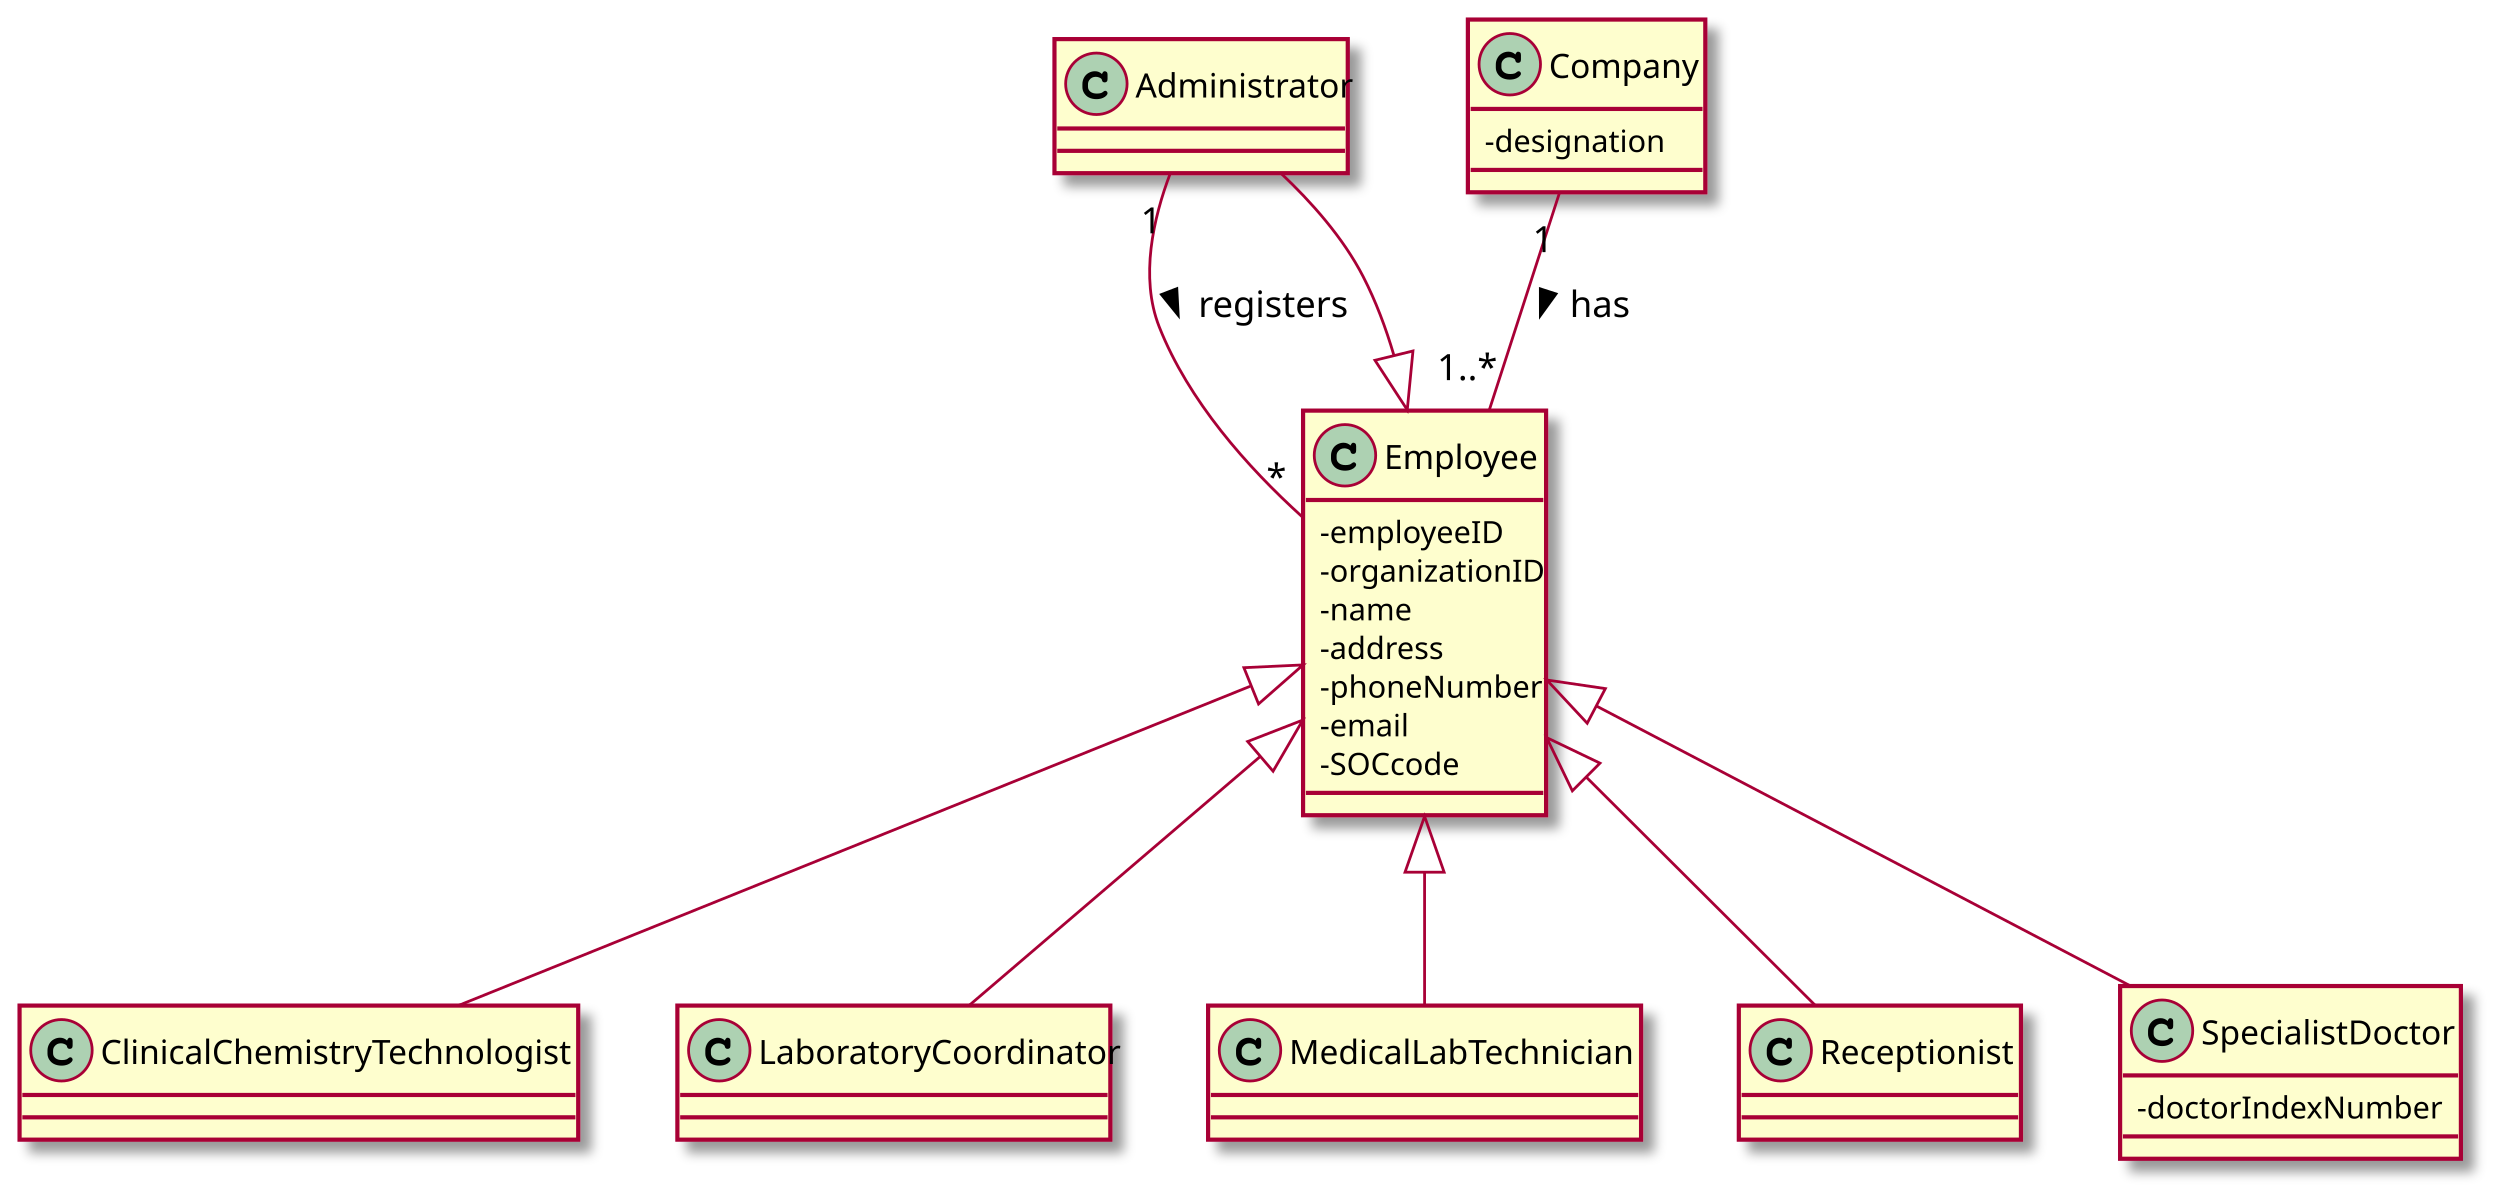
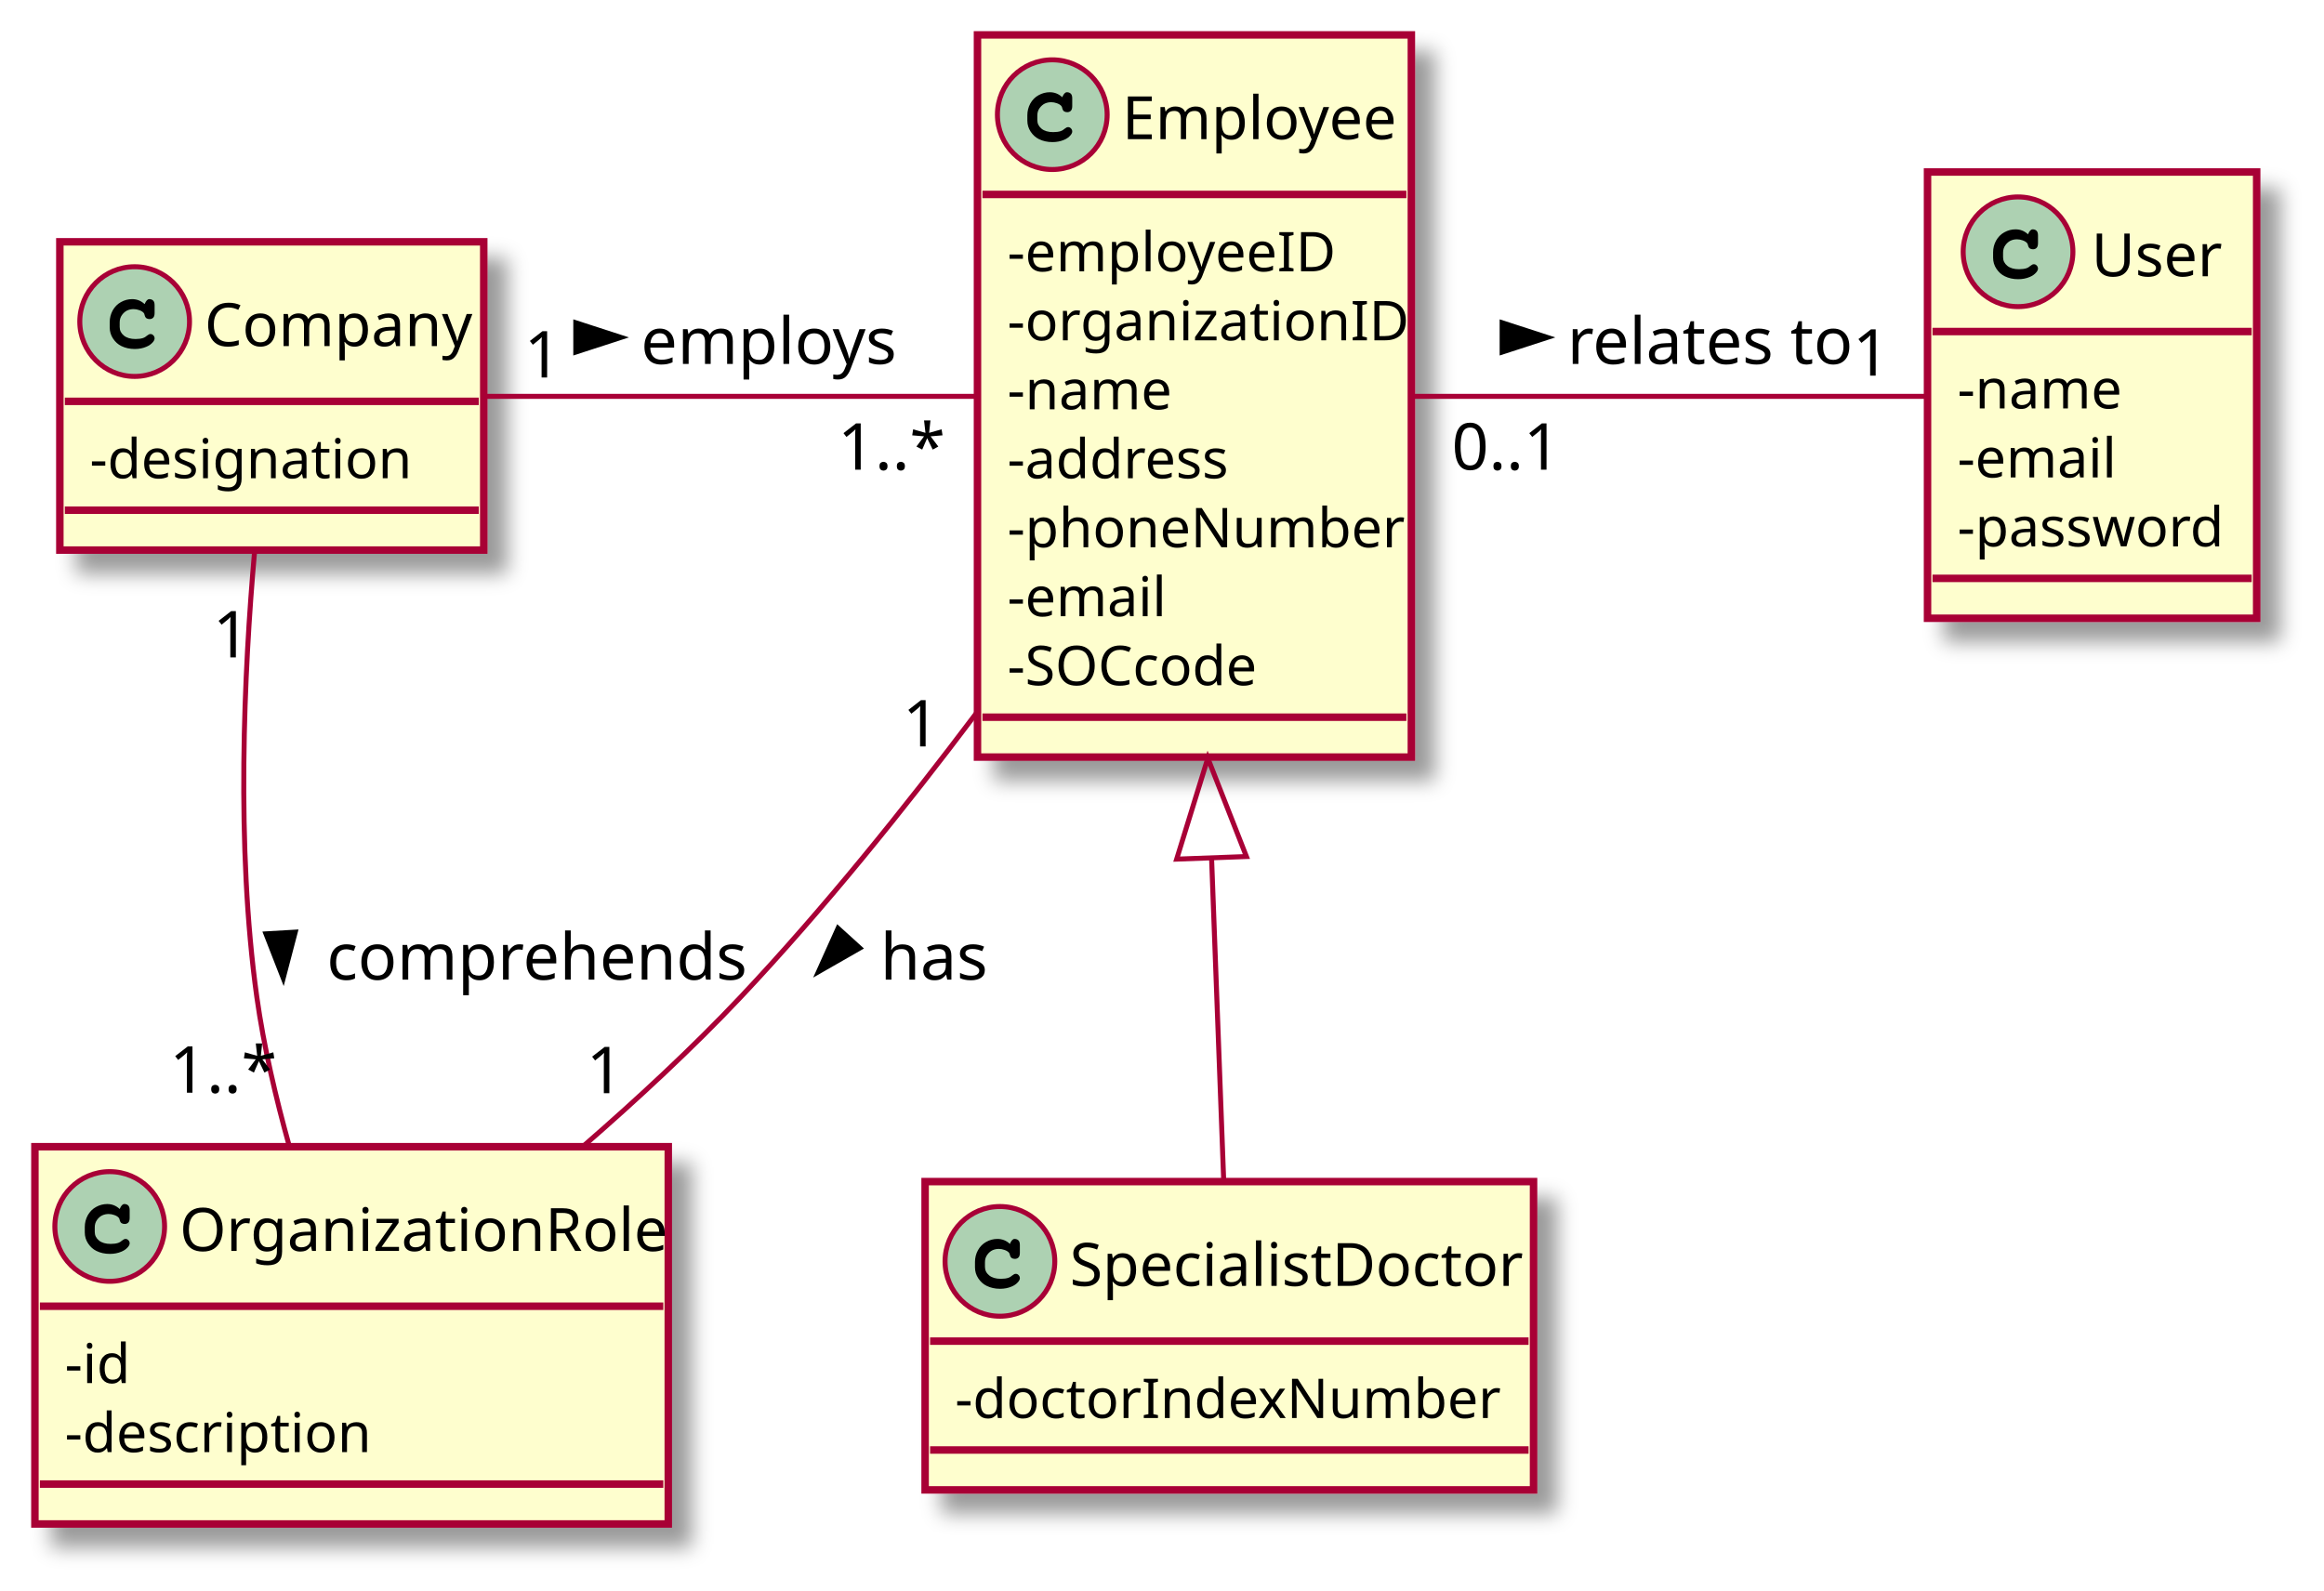
- <svg xmlns="http://www.w3.org/2000/svg" contentScriptType="application/ecmascript" contentStyleType="text/css" height="256.8px" preserveAspectRatio="none" style="width:537px;height:256px;" version="1.1" viewBox="0 0 537 256" width="537px" zoomAndPan="magnify">
+ <svg xmlns="http://www.w3.org/2000/svg" contentScriptType="application/ecmascript" contentStyleType="text/css" height="319px" preserveAspectRatio="none" style="width:466px;height:319px;" version="1.1" viewBox="0 0 466 319" width="466px" zoomAndPan="magnify">
  <defs>
-     <filter height="300%" id="fhc4gvuulpssy" width="300%" x="-1" y="-1">
-       <feGaussianBlur result="blurOut" stdDeviation="1.2" />
+     <filter height="300%" id="f1hxbwl6mlvkup" width="300%" x="-1" y="-1">
+       <feGaussianBlur result="blurOut" stdDeviation="2.0" />
      <feColorMatrix in="blurOut" result="blurOut2" type="matrix" values="0 0 0 0 0 0 0 0 0 0 0 0 0 0 0 0 0 0 .4 0" />
-       <feOffset dx="2.4" dy="2.4" in="blurOut2" result="blurOut3" />
+       <feOffset dx="4.0" dy="4.0" in="blurOut2" result="blurOut3" />
      <feBlend in="SourceGraphic" in2="blurOut3" mode="normal" />
    </filter>
  </defs>
  <g>
-     <rect codeLine="3" fill="#FEFECE" filter="url(#fhc4gvuulpssy)" height="28.8" id="Administrator" style="stroke:#A80036;stroke-width:0.9;" width="63" x="226.5" y="8.4" />
-     <ellipse cx="235.5" cy="18" fill="#ADD1B2" rx="6.6" ry="6.6" style="stroke:#A80036;stroke-width:0.6;" />
-     <path d="M236.7,15.9 Q236.822,15.6 236.963,15.45 Q237.103,15.3 237.262,15.3 Q237.544,15.3 237.722,15.469 Q237.9,15.637 237.9,16.031 L237.9,16.969 Q237.9,17.363 237.731,17.531 Q237.562,17.7 237.3,17.7 Q237.066,17.7 236.916,17.597 Q236.766,17.494 236.7,17.222 Q236.672,17.034 236.569,16.931 Q236.381,16.734 236.044,16.622 Q235.706,16.5 235.369,16.5 Q234.947,16.5 234.591,16.669 Q234.244,16.837 233.972,17.212 Q233.7,17.587 233.7,18.103 L233.7,18.656 Q233.7,19.275 234.206,19.688 Q234.713,20.1 235.613,20.1 Q236.147,20.1 236.522,19.978 Q236.738,19.913 236.981,19.697 Q237.141,19.575 237.225,19.538 Q237.309,19.5 237.412,19.5 Q237.609,19.5 237.75,19.659 Q237.9,19.809 237.9,20.025 Q237.9,20.231 237.694,20.475 Q237.394,20.831 236.916,21.028 Q236.287,21.3 235.519,21.3 Q234.619,21.3 233.897,20.944 Q233.316,20.663 232.903,20.053 Q232.5,19.444 232.5,18.722 L232.5,18.066 Q232.5,17.316 232.856,16.659 Q233.222,16.003 233.85,15.656 Q234.488,15.3 235.2,15.3 Q235.631,15.3 236.006,15.45 Q236.381,15.6 236.7,15.9 Z " fill="#000000" />
-     <text fill="#000000" font-family="sans-serif" font-size="7.2" lengthAdjust="spacing" textLength="43.8" x="243.9" y="20.946">Administrator</text>
-     <line style="stroke:#A80036;stroke-width:0.9;" x1="227.1" x2="288.9" y1="27.6" y2="27.6" />
-     <line style="stroke:#A80036;stroke-width:0.9;" x1="227.1" x2="288.9" y1="32.4" y2="32.4" />
-     <rect codeLine="4" fill="#FEFECE" filter="url(#fhc4gvuulpssy)" height="28.8" id="ClinicalChemistryTechnologist" style="stroke:#A80036;stroke-width:0.9;" width="120" x="4.2" y="216" />
-     <ellipse cx="13.2" cy="225.6" fill="#ADD1B2" rx="6.6" ry="6.6" style="stroke:#A80036;stroke-width:0.6;" />
-     <path d="M14.4,223.5 Q14.522,223.2 14.662,223.05 Q14.803,222.9 14.963,222.9 Q15.244,222.9 15.422,223.069 Q15.6,223.238 15.6,223.631 L15.6,224.569 Q15.6,224.963 15.431,225.131 Q15.262,225.3 15,225.3 Q14.766,225.3 14.616,225.197 Q14.466,225.094 14.4,224.822 Q14.372,224.634 14.269,224.531 Q14.081,224.334 13.744,224.222 Q13.406,224.1 13.069,224.1 Q12.647,224.1 12.291,224.269 Q11.944,224.438 11.672,224.812 Q11.4,225.188 11.4,225.703 L11.4,226.256 Q11.4,226.875 11.906,227.287 Q12.412,227.7 13.312,227.7 Q13.847,227.7 14.222,227.578 Q14.438,227.512 14.681,227.297 Q14.841,227.175 14.925,227.137 Q15.009,227.1 15.113,227.1 Q15.309,227.1 15.45,227.259 Q15.6,227.409 15.6,227.625 Q15.6,227.831 15.394,228.075 Q15.094,228.431 14.616,228.628 Q13.988,228.9 13.219,228.9 Q12.319,228.9 11.597,228.544 Q11.016,228.262 10.603,227.653 Q10.2,227.044 10.2,226.322 L10.2,225.666 Q10.2,224.916 10.556,224.259 Q10.922,223.603 11.55,223.256 Q12.188,222.9 12.9,222.9 Q13.331,222.9 13.706,223.05 Q14.081,223.2 14.4,223.5 Z " fill="#000000" />
-     <text fill="#000000" font-family="sans-serif" font-size="7.2" lengthAdjust="spacing" textLength="100.8" x="21.6" y="228.546">ClinicalChemistryTechnologist</text>
-     <line style="stroke:#A80036;stroke-width:0.9;" x1="4.8" x2="123.6" y1="235.2" y2="235.2" />
-     <line style="stroke:#A80036;stroke-width:0.9;" x1="4.8" x2="123.6" y1="240" y2="240" />
-     <rect codeLine="5" fill="#FEFECE" filter="url(#fhc4gvuulpssy)" height="37.102" id="Company" style="stroke:#A80036;stroke-width:0.9;" width="51" x="315.3" y="4.2" />
-     <ellipse cx="324.3" cy="13.8" fill="#ADD1B2" rx="6.6" ry="6.6" style="stroke:#A80036;stroke-width:0.6;" />
-     <path d="M325.5,11.7 Q325.622,11.4 325.762,11.25 Q325.903,11.1 326.062,11.1 Q326.344,11.1 326.522,11.269 Q326.7,11.438 326.7,11.831 L326.7,12.769 Q326.7,13.162 326.531,13.331 Q326.363,13.5 326.1,13.5 Q325.866,13.5 325.716,13.397 Q325.566,13.294 325.5,13.022 Q325.472,12.834 325.369,12.731 Q325.181,12.534 324.844,12.422 Q324.506,12.3 324.169,12.3 Q323.747,12.3 323.391,12.469 Q323.044,12.637 322.772,13.012 Q322.5,13.387 322.5,13.903 L322.5,14.456 Q322.5,15.075 323.006,15.488 Q323.512,15.9 324.413,15.9 Q324.947,15.9 325.322,15.778 Q325.538,15.713 325.781,15.497 Q325.941,15.375 326.025,15.338 Q326.109,15.3 326.212,15.3 Q326.409,15.3 326.55,15.459 Q326.7,15.609 326.7,15.825 Q326.7,16.031 326.494,16.275 Q326.194,16.631 325.716,16.828 Q325.087,17.1 324.319,17.1 Q323.419,17.1 322.697,16.744 Q322.116,16.462 321.703,15.853 Q321.3,15.244 321.3,14.522 L321.3,13.866 Q321.3,13.116 321.656,12.459 Q322.022,11.803 322.65,11.456 Q323.288,11.1 324,11.1 Q324.431,11.1 324.806,11.25 Q325.181,11.4 325.5,11.7 Z " fill="#000000" />
-     <text fill="#000000" font-family="sans-serif" font-size="7.2" lengthAdjust="spacing" textLength="31.8" x="332.7" y="16.746">Company</text>
-     <line style="stroke:#A80036;stroke-width:0.9;" x1="315.9" x2="365.7" y1="23.4" y2="23.4" />
-     <text fill="#000000" font-family="sans-serif" font-size="6.6" lengthAdjust="spacing" textLength="35.4" x="318.9" y="32.651">-designation</text>
-     <line style="stroke:#A80036;stroke-width:0.9;" x1="315.9" x2="365.7" y1="36.502" y2="36.502" />
-     <rect codeLine="8" fill="#FEFECE" filter="url(#fhc4gvuulpssy)" height="86.911" id="Employee" style="stroke:#A80036;stroke-width:0.9;" width="52.2" x="279.9" y="88.2" />
-     <ellipse cx="288.9" cy="97.8" fill="#ADD1B2" rx="6.6" ry="6.6" style="stroke:#A80036;stroke-width:0.6;" />
-     <path d="M290.1,95.7 Q290.222,95.4 290.363,95.25 Q290.503,95.1 290.663,95.1 Q290.944,95.1 291.122,95.269 Q291.3,95.438 291.3,95.831 L291.3,96.769 Q291.3,97.162 291.131,97.331 Q290.962,97.5 290.7,97.5 Q290.466,97.5 290.316,97.397 Q290.166,97.294 290.1,97.022 Q290.072,96.834 289.969,96.731 Q289.781,96.534 289.444,96.422 Q289.106,96.3 288.769,96.3 Q288.347,96.3 287.991,96.469 Q287.644,96.638 287.372,97.013 Q287.1,97.388 287.1,97.903 L287.1,98.456 Q287.1,99.075 287.606,99.487 Q288.113,99.9 289.012,99.9 Q289.547,99.9 289.922,99.778 Q290.137,99.713 290.381,99.497 Q290.541,99.375 290.625,99.338 Q290.709,99.3 290.812,99.3 Q291.009,99.3 291.15,99.459 Q291.3,99.609 291.3,99.825 Q291.3,100.031 291.094,100.275 Q290.794,100.631 290.316,100.828 Q289.688,101.1 288.919,101.1 Q288.019,101.1 287.297,100.744 Q286.716,100.463 286.303,99.853 Q285.9,99.244 285.9,98.522 L285.9,97.866 Q285.9,97.116 286.256,96.459 Q286.622,95.803 287.25,95.456 Q287.887,95.1 288.6,95.1 Q289.031,95.1 289.406,95.25 Q289.781,95.4 290.1,95.7 Z " fill="#000000" />
-     <text fill="#000000" font-family="sans-serif" font-size="7.2" lengthAdjust="spacing" textLength="33" x="297.3" y="100.746">Employee</text>
-     <line style="stroke:#A80036;stroke-width:0.9;" x1="280.5" x2="331.5" y1="107.4" y2="107.4" />
-     <text fill="#000000" font-family="sans-serif" font-size="6.6" lengthAdjust="spacing" textLength="35.4" x="283.5" y="116.651">-employeeID</text>
-     <text fill="#000000" font-family="sans-serif" font-size="6.6" lengthAdjust="spacing" textLength="43.2" x="283.5" y="124.953">-organizationID</text>
-     <text fill="#000000" font-family="sans-serif" font-size="6.6" lengthAdjust="spacing" textLength="18" x="283.5" y="133.255">-name</text>
-     <text fill="#000000" font-family="sans-serif" font-size="6.6" lengthAdjust="spacing" textLength="26.4" x="283.5" y="141.556">-address</text>
-     <text fill="#000000" font-family="sans-serif" font-size="6.6" lengthAdjust="spacing" textLength="42.6" x="283.5" y="149.858">-phoneNumber</text>
-     <text fill="#000000" font-family="sans-serif" font-size="6.6" lengthAdjust="spacing" textLength="16.8" x="283.5" y="158.159">-email</text>
-     <text fill="#000000" font-family="sans-serif" font-size="6.6" lengthAdjust="spacing" textLength="30" x="283.5" y="166.461">-SOCcode</text>
-     <line style="stroke:#A80036;stroke-width:0.9;" x1="280.5" x2="331.5" y1="170.311" y2="170.311" />
-     <rect codeLine="17" fill="#FEFECE" filter="url(#fhc4gvuulpssy)" height="28.8" id="LaboratoryCoordinator" style="stroke:#A80036;stroke-width:0.9;" width="93" x="145.5" y="216" />
-     <ellipse cx="154.5" cy="225.6" fill="#ADD1B2" rx="6.6" ry="6.6" style="stroke:#A80036;stroke-width:0.6;" />
-     <path d="M155.7,223.5 Q155.822,223.2 155.963,223.05 Q156.103,222.9 156.262,222.9 Q156.544,222.9 156.722,223.069 Q156.9,223.238 156.9,223.631 L156.9,224.569 Q156.9,224.963 156.731,225.131 Q156.562,225.3 156.3,225.3 Q156.066,225.3 155.916,225.197 Q155.766,225.094 155.7,224.822 Q155.672,224.634 155.569,224.531 Q155.381,224.334 155.044,224.222 Q154.706,224.1 154.369,224.1 Q153.947,224.1 153.591,224.269 Q153.244,224.438 152.972,224.812 Q152.7,225.188 152.7,225.703 L152.7,226.256 Q152.7,226.875 153.206,227.287 Q153.713,227.7 154.613,227.7 Q155.147,227.7 155.522,227.578 Q155.738,227.512 155.981,227.297 Q156.141,227.175 156.225,227.137 Q156.309,227.1 156.412,227.1 Q156.609,227.1 156.75,227.259 Q156.9,227.409 156.9,227.625 Q156.9,227.831 156.694,228.075 Q156.394,228.431 155.916,228.628 Q155.287,228.9 154.519,228.9 Q153.619,228.9 152.897,228.544 Q152.316,228.262 151.903,227.653 Q151.5,227.044 151.5,226.322 L151.5,225.666 Q151.5,224.916 151.856,224.259 Q152.222,223.603 152.85,223.256 Q153.488,222.9 154.2,222.9 Q154.631,222.9 155.006,223.05 Q155.381,223.2 155.7,223.5 Z " fill="#000000" />
-     <text fill="#000000" font-family="sans-serif" font-size="7.2" lengthAdjust="spacing" textLength="73.8" x="162.9" y="228.546">LaboratoryCoordinator</text>
-     <line style="stroke:#A80036;stroke-width:0.9;" x1="146.1" x2="237.9" y1="235.2" y2="235.2" />
-     <line style="stroke:#A80036;stroke-width:0.9;" x1="146.1" x2="237.9" y1="240" y2="240" />
-     <rect codeLine="18" fill="#FEFECE" filter="url(#fhc4gvuulpssy)" height="28.8" id="MedicalLabTechnician" style="stroke:#A80036;stroke-width:0.9;" width="93" x="259.5" y="216" />
-     <ellipse cx="268.5" cy="225.6" fill="#ADD1B2" rx="6.6" ry="6.6" style="stroke:#A80036;stroke-width:0.6;" />
-     <path d="M269.7,223.5 Q269.822,223.2 269.962,223.05 Q270.103,222.9 270.262,222.9 Q270.544,222.9 270.722,223.069 Q270.9,223.238 270.9,223.631 L270.9,224.569 Q270.9,224.963 270.731,225.131 Q270.562,225.3 270.3,225.3 Q270.066,225.3 269.916,225.197 Q269.766,225.094 269.7,224.822 Q269.672,224.634 269.569,224.531 Q269.381,224.334 269.044,224.222 Q268.706,224.1 268.369,224.1 Q267.947,224.1 267.591,224.269 Q267.244,224.438 266.972,224.812 Q266.7,225.188 266.7,225.703 L266.7,226.256 Q266.7,226.875 267.206,227.287 Q267.712,227.7 268.613,227.7 Q269.147,227.7 269.522,227.578 Q269.738,227.512 269.981,227.297 Q270.141,227.175 270.225,227.137 Q270.309,227.1 270.413,227.1 Q270.609,227.1 270.75,227.259 Q270.9,227.409 270.9,227.625 Q270.9,227.831 270.694,228.075 Q270.394,228.431 269.916,228.628 Q269.288,228.9 268.519,228.9 Q267.619,228.9 266.897,228.544 Q266.316,228.262 265.903,227.653 Q265.5,227.044 265.5,226.322 L265.5,225.666 Q265.5,224.916 265.856,224.259 Q266.222,223.603 266.85,223.256 Q267.488,222.9 268.2,222.9 Q268.631,222.9 269.006,223.05 Q269.381,223.2 269.7,223.5 Z " fill="#000000" />
-     <text fill="#000000" font-family="sans-serif" font-size="7.2" lengthAdjust="spacing" textLength="73.8" x="276.9" y="228.546">MedicalLabTechnician</text>
-     <line style="stroke:#A80036;stroke-width:0.9;" x1="260.1" x2="351.9" y1="235.2" y2="235.2" />
-     <line style="stroke:#A80036;stroke-width:0.9;" x1="260.1" x2="351.9" y1="240" y2="240" />
-     <rect codeLine="19" fill="#FEFECE" filter="url(#fhc4gvuulpssy)" height="28.8" id="Receptionist" style="stroke:#A80036;stroke-width:0.9;" width="60.6" x="373.5" y="216" />
-     <ellipse cx="382.5" cy="225.6" fill="#ADD1B2" rx="6.6" ry="6.6" style="stroke:#A80036;stroke-width:0.6;" />
-     <path d="M383.7,223.5 Q383.822,223.2 383.962,223.05 Q384.103,222.9 384.262,222.9 Q384.544,222.9 384.722,223.069 Q384.9,223.238 384.9,223.631 L384.9,224.569 Q384.9,224.963 384.731,225.131 Q384.562,225.3 384.3,225.3 Q384.066,225.3 383.916,225.197 Q383.766,225.094 383.7,224.822 Q383.672,224.634 383.569,224.531 Q383.381,224.334 383.044,224.222 Q382.706,224.1 382.369,224.1 Q381.947,224.1 381.591,224.269 Q381.244,224.438 380.972,224.812 Q380.7,225.188 380.7,225.703 L380.7,226.256 Q380.7,226.875 381.206,227.287 Q381.712,227.7 382.613,227.7 Q383.147,227.7 383.522,227.578 Q383.738,227.512 383.981,227.297 Q384.141,227.175 384.225,227.137 Q384.309,227.1 384.413,227.1 Q384.609,227.1 384.75,227.259 Q384.9,227.409 384.9,227.625 Q384.9,227.831 384.694,228.075 Q384.394,228.431 383.916,228.628 Q383.288,228.9 382.519,228.9 Q381.619,228.9 380.897,228.544 Q380.316,228.262 379.903,227.653 Q379.5,227.044 379.5,226.322 L379.5,225.666 Q379.5,224.916 379.856,224.259 Q380.222,223.603 380.85,223.256 Q381.488,222.9 382.2,222.9 Q382.631,222.9 383.006,223.05 Q383.381,223.2 383.7,223.5 Z " fill="#000000" />
-     <text fill="#000000" font-family="sans-serif" font-size="7.2" lengthAdjust="spacing" textLength="41.4" x="390.9" y="228.546">Receptionist</text>
-     <line style="stroke:#A80036;stroke-width:0.9;" x1="374.1" x2="433.5" y1="235.2" y2="235.2" />
-     <line style="stroke:#A80036;stroke-width:0.9;" x1="374.1" x2="433.5" y1="240" y2="240" />
-     <rect codeLine="20" fill="#FEFECE" filter="url(#fhc4gvuulpssy)" height="37.102" id="SpecialistDoctor" style="stroke:#A80036;stroke-width:0.9;" width="73.2" x="455.4" y="211.8" />
-     <ellipse cx="464.4" cy="221.4" fill="#ADD1B2" rx="6.6" ry="6.6" style="stroke:#A80036;stroke-width:0.6;" />
-     <path d="M465.6,219.3 Q465.722,219 465.863,218.85 Q466.003,218.7 466.163,218.7 Q466.444,218.7 466.622,218.869 Q466.8,219.037 466.8,219.431 L466.8,220.369 Q466.8,220.762 466.631,220.931 Q466.462,221.1 466.2,221.1 Q465.966,221.1 465.816,220.997 Q465.666,220.894 465.6,220.622 Q465.572,220.434 465.469,220.331 Q465.281,220.134 464.944,220.022 Q464.606,219.9 464.269,219.9 Q463.847,219.9 463.491,220.069 Q463.144,220.238 462.872,220.613 Q462.6,220.988 462.6,221.503 L462.6,222.056 Q462.6,222.675 463.106,223.088 Q463.613,223.5 464.512,223.5 Q465.047,223.5 465.422,223.378 Q465.637,223.312 465.881,223.097 Q466.041,222.975 466.125,222.938 Q466.209,222.9 466.312,222.9 Q466.509,222.9 466.65,223.059 Q466.8,223.209 466.8,223.425 Q466.8,223.631 466.594,223.875 Q466.294,224.231 465.816,224.428 Q465.188,224.7 464.419,224.7 Q463.519,224.7 462.797,224.344 Q462.216,224.062 461.803,223.453 Q461.4,222.844 461.4,222.122 L461.4,221.466 Q461.4,220.716 461.756,220.059 Q462.122,219.403 462.75,219.056 Q463.387,218.7 464.1,218.7 Q464.531,218.7 464.906,218.85 Q465.281,219 465.6,219.3 Z " fill="#000000" />
-     <text fill="#000000" font-family="sans-serif" font-size="7.2" lengthAdjust="spacing" textLength="54" x="472.8" y="224.346">SpecialistDoctor</text>
-     <line style="stroke:#A80036;stroke-width:0.9;" x1="456" x2="528" y1="231" y2="231" />
-     <text fill="#000000" font-family="sans-serif" font-size="6.6" lengthAdjust="spacing" textLength="58.8" x="459" y="240.251">-doctorIndexNumber</text>
-     <line style="stroke:#A80036;stroke-width:0.9;" x1="456" x2="528" y1="244.102" y2="244.102" />
-     <path codeLine="24" d="M334.974,41.424 C330.852,54.18 325.146,71.844 319.884,88.122 " fill="none" id="Company-Employee" style="stroke:#A80036;stroke-width:0.6;" />
-     <polygon fill="#000000" points="330.877,67.76,334.224,63.138,330.868,62.054,330.877,67.76" style="stroke:#000000;stroke-width:0.6;" />
-     <text fill="#000000" font-family="sans-serif" font-size="7.8" lengthAdjust="spacing" textLength="12.6" x="337.2" y="68.097">has</text>
-     <text fill="#000000" font-family="sans-serif" font-size="7.8" lengthAdjust="spacing" textLength="4.2" x="329.214" y="54.163">1</text>
-     <text fill="#000000" font-family="sans-serif" font-size="7.8" lengthAdjust="spacing" textLength="12" x="308.697" y="81.646">1..*</text>
-     <path codeLine="25" d="M299.406,76.308 C297.684,70.434 295.518,64.68 292.8,59.4 C288.504,51.054 281.64,43.338 275.136,37.212 " fill="none" id="Employee-backto-Administrator" style="stroke:#A80036;stroke-width:0.6;" />
-     <polygon fill="none" points="303.504,75.39,302.28,88.044,295.344,77.388,303.504,75.39" style="stroke:#A80036;stroke-width:0.6;" />
-     <path codeLine="31" d="M251.352,37.296 C247.746,46.812 244.806,59.58 249,70.2 C255.276,86.094 267.876,100.272 279.642,110.946 " fill="none" id="Administrator-Employee" style="stroke:#A80036;stroke-width:0.6;" />
-     <polygon fill="#000000" points="253.076,67.706,252.776,62.008,249.484,63.272,253.076,67.706" style="stroke:#000000;stroke-width:0.6;" />
-     <text fill="#000000" font-family="sans-serif" font-size="7.8" lengthAdjust="spacing" textLength="30" x="257.4" y="68.097">registers</text>
-     <text fill="#000000" font-family="sans-serif" font-size="7.8" lengthAdjust="spacing" textLength="4.2" x="245.02" y="50.122">1</text>
-     <text fill="#000000" font-family="sans-serif" font-size="7.8" lengthAdjust="spacing" textLength="3" x="272.028" y="105.236">*</text>
-     <path codeLine="26" d="M268.53,147.408 C222.06,166.146 143.49,197.832 98.52,215.958 " fill="none" id="Employee-backto-ClinicalChemistryTechnologist" style="stroke:#A80036;stroke-width:0.6;" />
-     <polygon fill="none" points="267.192,143.418,279.894,142.824,270.336,151.212,267.192,143.418" style="stroke:#A80036;stroke-width:0.6;" />
-     <path codeLine="27" d="M306,187.362 C306,197.946 306,208.128 306,215.868 " fill="none" id="Employee-backto-MedicalLabTechnician" style="stroke:#A80036;stroke-width:0.6;" />
-     <polygon fill="none" points="301.8,187.35,306,175.35,310.2,187.35,301.8,187.35" style="stroke:#A80036;stroke-width:0.6;" />
-     <path codeLine="28" d="M270.63,162.552 C249.762,180.402 224.352,202.128 208.176,215.964 " fill="none" id="Employee-backto-LaboratoryCoordinator" style="stroke:#A80036;stroke-width:0.6;" />
-     <polygon fill="none" points="267.996,159.276,279.846,154.668,273.456,165.66,267.996,159.276" style="stroke:#A80036;stroke-width:0.6;" />
-     <path codeLine="29" d="M340.794,166.986 C357.738,183.876 377.148,203.232 389.898,215.94 " fill="none" id="Employee-backto-Receptionist" style="stroke:#A80036;stroke-width:0.6;" />
-     <polygon fill="none" points="337.74,169.872,332.208,158.43,343.674,163.926,337.74,169.872" style="stroke:#A80036;stroke-width:0.6;" />
-     <path codeLine="30" d="M342.942,151.668 C376.332,169.17 425.1,194.73 457.662,211.8 " fill="none" id="Employee-backto-SpecialistDoctor" style="stroke:#A80036;stroke-width:0.6;" />
-     <polygon fill="none" points="340.932,155.352,332.256,146.064,344.832,147.912,340.932,155.352" style="stroke:#A80036;stroke-width:0.6;" />
+     <rect codeLine="3" fill="#FEFECE" filter="url(#f1hxbwl6mlvkup)" height="61.836" id="Company" style="stroke:#A80036;stroke-width:1.5;" width="85" x="12" y="48.5" />
+     <ellipse cx="27" cy="64.5" fill="#ADD1B2" rx="11" ry="11" style="stroke:#A80036;stroke-width:1.0;" />
+     <path d="M29,61 Q29.203,60.5 29.438,60.25 Q29.672,60 29.938,60 Q30.406,60 30.703,60.281 Q31,60.562 31,61.219 L31,62.781 Q31,63.438 30.719,63.719 Q30.438,64 30,64 Q29.609,64 29.359,63.828 Q29.109,63.656 29,63.203 Q28.953,62.891 28.781,62.719 Q28.469,62.391 27.906,62.203 Q27.344,62 26.781,62 Q26.078,62 25.484,62.281 Q24.906,62.562 24.453,63.188 Q24,63.812 24,64.672 L24,65.594 Q24,66.625 24.844,67.312 Q25.688,68 27.188,68 Q28.078,68 28.703,67.797 Q29.062,67.688 29.469,67.328 Q29.734,67.125 29.875,67.062 Q30.016,67 30.188,67 Q30.516,67 30.75,67.266 Q31,67.516 31,67.875 Q31,68.219 30.656,68.625 Q30.156,69.219 29.359,69.547 Q28.312,70 27.031,70 Q25.531,70 24.328,69.406 Q23.359,68.938 22.672,67.922 Q22,66.906 22,65.703 L22,64.609 Q22,63.359 22.594,62.266 Q23.203,61.172 24.25,60.594 Q25.312,60 26.5,60 Q27.219,60 27.844,60.25 Q28.469,60.5 29,61 Z " fill="#000000" />
+     <text fill="#000000" font-family="sans-serif" font-size="12" lengthAdjust="spacing" textLength="53" x="41" y="69.41">Company</text>
+     <line style="stroke:#A80036;stroke-width:1.5;" x1="13" x2="96" y1="80.5" y2="80.5" />
+     <text fill="#000000" font-family="sans-serif" font-size="11" lengthAdjust="spacing" textLength="59" x="18" y="95.919">-designation</text>
+     <line style="stroke:#A80036;stroke-width:1.5;" x1="13" x2="96" y1="102.336" y2="102.336" />
+     <rect codeLine="6" fill="#FEFECE" filter="url(#f1hxbwl6mlvkup)" height="144.852" id="Employee" style="stroke:#A80036;stroke-width:1.5;" width="87" x="196" y="7" />
+     <ellipse cx="211" cy="23" fill="#ADD1B2" rx="11" ry="11" style="stroke:#A80036;stroke-width:1.0;" />
+     <path d="M213,19.5 Q213.203,19 213.438,18.75 Q213.672,18.5 213.938,18.5 Q214.406,18.5 214.703,18.781 Q215,19.062 215,19.719 L215,21.281 Q215,21.938 214.719,22.219 Q214.438,22.5 214,22.5 Q213.609,22.5 213.359,22.328 Q213.109,22.156 213,21.703 Q212.953,21.391 212.781,21.219 Q212.469,20.891 211.906,20.703 Q211.344,20.5 210.781,20.5 Q210.078,20.5 209.484,20.781 Q208.906,21.062 208.453,21.688 Q208,22.312 208,23.172 L208,24.094 Q208,25.125 208.844,25.812 Q209.688,26.5 211.188,26.5 Q212.078,26.5 212.703,26.297 Q213.062,26.188 213.469,25.828 Q213.734,25.625 213.875,25.562 Q214.016,25.5 214.188,25.5 Q214.516,25.5 214.75,25.766 Q215,26.016 215,26.375 Q215,26.719 214.656,27.125 Q214.156,27.719 213.359,28.047 Q212.312,28.5 211.031,28.5 Q209.531,28.5 208.328,27.906 Q207.359,27.438 206.672,26.422 Q206,25.406 206,24.203 L206,23.109 Q206,21.859 206.594,20.766 Q207.203,19.672 208.25,19.094 Q209.312,18.5 210.5,18.5 Q211.219,18.5 211.844,18.75 Q212.469,19 213,19.5 Z " fill="#000000" />
+     <text fill="#000000" font-family="sans-serif" font-size="12" lengthAdjust="spacing" textLength="55" x="225" y="27.91">Employee</text>
+     <line style="stroke:#A80036;stroke-width:1.5;" x1="197" x2="282" y1="39" y2="39" />
+     <text fill="#000000" font-family="sans-serif" font-size="11" lengthAdjust="spacing" textLength="59" x="202" y="54.419">-employeeID</text>
+     <text fill="#000000" font-family="sans-serif" font-size="11" lengthAdjust="spacing" textLength="72" x="202" y="68.255">-organizationID</text>
+     <text fill="#000000" font-family="sans-serif" font-size="11" lengthAdjust="spacing" textLength="30" x="202" y="82.091">-name</text>
+     <text fill="#000000" font-family="sans-serif" font-size="11" lengthAdjust="spacing" textLength="44" x="202" y="95.927">-address</text>
+     <text fill="#000000" font-family="sans-serif" font-size="11" lengthAdjust="spacing" textLength="71" x="202" y="109.763">-phoneNumber</text>
+     <text fill="#000000" font-family="sans-serif" font-size="11" lengthAdjust="spacing" textLength="28" x="202" y="123.599">-email</text>
+     <text fill="#000000" font-family="sans-serif" font-size="11" lengthAdjust="spacing" textLength="50" x="202" y="137.435">-SOCcode</text>
+     <line style="stroke:#A80036;stroke-width:1.5;" x1="197" x2="282" y1="143.852" y2="143.852" />
+     <rect codeLine="15" fill="#FEFECE" filter="url(#f1hxbwl6mlvkup)" height="75.672" id="OrganizationRole" style="stroke:#A80036;stroke-width:1.5;" width="127" x="7" y="230" />
+     <ellipse cx="22" cy="246" fill="#ADD1B2" rx="11" ry="11" style="stroke:#A80036;stroke-width:1.0;" />
+     <path d="M24,242.5 Q24.203,242 24.438,241.75 Q24.672,241.5 24.938,241.5 Q25.406,241.5 25.703,241.781 Q26,242.062 26,242.719 L26,244.281 Q26,244.938 25.719,245.219 Q25.438,245.5 25,245.5 Q24.609,245.5 24.359,245.328 Q24.109,245.156 24,244.703 Q23.953,244.391 23.781,244.219 Q23.469,243.891 22.906,243.703 Q22.344,243.5 21.781,243.5 Q21.078,243.5 20.484,243.781 Q19.906,244.062 19.453,244.688 Q19,245.312 19,246.172 L19,247.094 Q19,248.125 19.844,248.812 Q20.688,249.5 22.188,249.5 Q23.078,249.5 23.703,249.297 Q24.062,249.188 24.469,248.828 Q24.734,248.625 24.875,248.562 Q25.016,248.5 25.188,248.5 Q25.516,248.5 25.75,248.766 Q26,249.016 26,249.375 Q26,249.719 25.656,250.125 Q25.156,250.719 24.359,251.047 Q23.312,251.5 22.031,251.5 Q20.531,251.5 19.328,250.906 Q18.359,250.438 17.672,249.422 Q17,248.406 17,247.203 L17,246.109 Q17,244.859 17.594,243.766 Q18.203,242.672 19.25,242.094 Q20.312,241.5 21.5,241.5 Q22.219,241.5 22.844,241.75 Q23.469,242 24,242.5 Z " fill="#000000" />
+     <text fill="#000000" font-family="sans-serif" font-size="12" lengthAdjust="spacing" textLength="95" x="36" y="250.91">OrganizationRole</text>
+     <line style="stroke:#A80036;stroke-width:1.5;" x1="8" x2="133" y1="262" y2="262" />
+     <text fill="#000000" font-family="sans-serif" font-size="11" lengthAdjust="spacing" textLength="12" x="13" y="277.419">-id</text>
+     <text fill="#000000" font-family="sans-serif" font-size="11" lengthAdjust="spacing" textLength="57" x="13" y="291.255">-description</text>
+     <line style="stroke:#A80036;stroke-width:1.5;" x1="8" x2="133" y1="297.672" y2="297.672" />
+     <rect codeLine="19" fill="#FEFECE" filter="url(#f1hxbwl6mlvkup)" height="61.836" id="SpecialistDoctor" style="stroke:#A80036;stroke-width:1.5;" width="122" x="185.5" y="237" />
+     <ellipse cx="200.5" cy="253" fill="#ADD1B2" rx="11" ry="11" style="stroke:#A80036;stroke-width:1.0;" />
+     <path d="M202.5,249.5 Q202.703,249 202.938,248.75 Q203.172,248.5 203.438,248.5 Q203.906,248.5 204.203,248.781 Q204.5,249.062 204.5,249.719 L204.5,251.281 Q204.5,251.938 204.219,252.219 Q203.938,252.5 203.5,252.5 Q203.109,252.5 202.859,252.328 Q202.609,252.156 202.5,251.703 Q202.453,251.391 202.281,251.219 Q201.969,250.891 201.406,250.703 Q200.844,250.5 200.281,250.5 Q199.578,250.5 198.984,250.781 Q198.406,251.062 197.953,251.688 Q197.5,252.312 197.5,253.172 L197.5,254.094 Q197.5,255.125 198.344,255.812 Q199.188,256.5 200.688,256.5 Q201.578,256.5 202.203,256.297 Q202.562,256.188 202.969,255.828 Q203.234,255.625 203.375,255.562 Q203.516,255.5 203.688,255.5 Q204.016,255.5 204.25,255.766 Q204.5,256.016 204.5,256.375 Q204.5,256.719 204.156,257.125 Q203.656,257.719 202.859,258.047 Q201.812,258.5 200.531,258.5 Q199.031,258.5 197.828,257.906 Q196.859,257.438 196.172,256.422 Q195.5,255.406 195.5,254.203 L195.5,253.109 Q195.5,251.859 196.094,250.766 Q196.703,249.672 197.75,249.094 Q198.812,248.5 200,248.5 Q200.719,248.5 201.344,248.75 Q201.969,249 202.5,249.5 Z " fill="#000000" />
+     <text fill="#000000" font-family="sans-serif" font-size="12" lengthAdjust="spacing" textLength="90" x="214.5" y="257.91">SpecialistDoctor</text>
+     <line style="stroke:#A80036;stroke-width:1.5;" x1="186.5" x2="306.5" y1="269" y2="269" />
+     <text fill="#000000" font-family="sans-serif" font-size="11" lengthAdjust="spacing" textLength="98" x="191.5" y="284.419">-doctorIndexNumber</text>
+     <line style="stroke:#A80036;stroke-width:1.5;" x1="186.5" x2="306.5" y1="290.836" y2="290.836" />
+     <rect codeLine="22" fill="#FEFECE" filter="url(#f1hxbwl6mlvkup)" height="89.508" id="User" style="stroke:#A80036;stroke-width:1.5;" width="66" x="386.5" y="34.5" />
+     <ellipse cx="404.65" cy="50.5" fill="#ADD1B2" rx="11" ry="11" style="stroke:#A80036;stroke-width:1.0;" />
+     <path d="M406.65,47 Q406.853,46.5 407.087,46.25 Q407.322,46 407.587,46 Q408.056,46 408.353,46.281 Q408.65,46.562 408.65,47.219 L408.65,48.781 Q408.65,49.438 408.369,49.719 Q408.087,50 407.65,50 Q407.259,50 407.009,49.828 Q406.759,49.656 406.65,49.203 Q406.603,48.891 406.431,48.719 Q406.119,48.391 405.556,48.203 Q404.994,48 404.431,48 Q403.728,48 403.134,48.281 Q402.556,48.562 402.103,49.188 Q401.65,49.812 401.65,50.672 L401.65,51.594 Q401.65,52.625 402.494,53.312 Q403.337,54 404.837,54 Q405.728,54 406.353,53.797 Q406.712,53.688 407.119,53.328 Q407.384,53.125 407.525,53.062 Q407.666,53 407.837,53 Q408.166,53 408.4,53.266 Q408.65,53.516 408.65,53.875 Q408.65,54.219 408.306,54.625 Q407.806,55.219 407.009,55.547 Q405.962,56 404.681,56 Q403.181,56 401.978,55.406 Q401.009,54.938 400.322,53.922 Q399.65,52.906 399.65,51.703 L399.65,50.609 Q399.65,49.359 400.244,48.266 Q400.853,47.172 401.9,46.594 Q402.962,46 404.15,46 Q404.869,46 405.494,46.25 Q406.119,46.5 406.65,47 Z " fill="#000000" />
+     <text fill="#000000" font-family="sans-serif" font-size="12" lengthAdjust="spacing" textLength="27" x="419.35" y="55.41">User</text>
+     <line style="stroke:#A80036;stroke-width:1.5;" x1="387.5" x2="451.5" y1="66.5" y2="66.5" />
+     <text fill="#000000" font-family="sans-serif" font-size="11" lengthAdjust="spacing" textLength="30" x="392.5" y="81.919">-name</text>
+     <text fill="#000000" font-family="sans-serif" font-size="11" lengthAdjust="spacing" textLength="28" x="392.5" y="95.755">-email</text>
+     <text fill="#000000" font-family="sans-serif" font-size="11" lengthAdjust="spacing" textLength="54" x="392.5" y="109.591">-password</text>
+     <line style="stroke:#A80036;stroke-width:1.5;" x1="387.5" x2="451.5" y1="116.008" y2="116.008" />
+     <path codeLine="28" d="M97.41,79.5 C126.97,79.5 166.14,79.5 195.86,79.5 " fill="none" id="Company-Employee" style="stroke:#A80036;stroke-width:1.0;" />
+     <polygon fill="#000000" points="124.5,67.676,115.455,64.737,115.455,70.615,124.5,67.676" style="stroke:#000000;stroke-width:1.0;" />
+     <text fill="#000000" font-family="sans-serif" font-size="13" lengthAdjust="spacing" textLength="49" x="128.5" y="72.995">employs</text>
+     <text fill="#000000" font-family="sans-serif" font-size="13" lengthAdjust="spacing" textLength="7" x="105.097" y="75.713">1</text>
+     <text fill="#000000" font-family="sans-serif" font-size="13" lengthAdjust="spacing" textLength="20" x="167.982" y="94.207">1..*</text>
+     <path codeLine="29" d="M51.05,110.61 C48.91,134.87 47.3,169.78 51.5,200 C52.87,209.82 55.31,220.22 57.99,229.83 " fill="none" id="Company-OrganizationRole" style="stroke:#A80036;stroke-width:1.0;" />
+     <polygon fill="#000000" points="56.791,196.167,59.199,186.967,53.331,187.308,56.791,196.167" style="stroke:#000000;stroke-width:1.0;" />
+     <text fill="#000000" font-family="sans-serif" font-size="13" lengthAdjust="spacing" textLength="78" x="65.5" y="196.495">comprehends</text>
+     <text fill="#000000" font-family="sans-serif" font-size="13" lengthAdjust="spacing" textLength="7" x="42.682" y="131.856">1</text>
+     <text fill="#000000" font-family="sans-serif" font-size="13" lengthAdjust="spacing" textLength="20" x="33.98" y="219.162">1..*</text>
+     <path codeLine="30" d="M242.95,172.36 C243.82,195.65 244.7,219.06 245.37,236.76 " fill="none" id="Employee-backto-SpecialistDoctor" style="stroke:#A80036;stroke-width:1.0;" />
+     <polygon fill="none" points="235.94,172.32,242.19,152.07,249.93,171.8,235.94,172.32" style="stroke:#A80036;stroke-width:1.0;" />
+     <path codeLine="31" d="M195.81,142.99 C181.52,161.98 165.05,182.45 148.5,200 C138.83,210.26 127.69,220.57 116.93,229.92 " fill="none" id="Employee-OrganizationRole" style="stroke:#A80036;stroke-width:1.0;" />
+     <polygon fill="#000000" points="164.14,194.879,172.395,190.155,168.042,186.205,164.14,194.879" style="stroke:#000000;stroke-width:1.0;" />
+     <text fill="#000000" font-family="sans-serif" font-size="13" lengthAdjust="spacing" textLength="21" x="176.5" y="196.495">has</text>
+     <text fill="#000000" font-family="sans-serif" font-size="13" lengthAdjust="spacing" textLength="7" x="180.994" y="149.717">1</text>
+     <text fill="#000000" font-family="sans-serif" font-size="13" lengthAdjust="spacing" textLength="7" x="117.577" y="219.268">1</text>
+     <path codeLine="32" d="M283.07,79.5 C314.91,79.5 357.42,79.5 386.48,79.5 " fill="none" id="Employee-User" style="stroke:#A80036;stroke-width:1.0;" />
+     <polygon fill="#000000" points="310.25,67.676,301.205,64.737,301.205,70.615,310.25,67.676" style="stroke:#000000;stroke-width:1.0;" />
+     <text fill="#000000" font-family="sans-serif" font-size="13" lengthAdjust="spacing" textLength="54" x="314.25" y="72.995">relates to</text>
+     <text fill="#000000" font-family="sans-serif" font-size="13" lengthAdjust="spacing" textLength="22" x="291.085" y="94.207">0..1</text>
+     <text fill="#000000" font-family="sans-serif" font-size="13" lengthAdjust="spacing" textLength="7" x="371.491" y="75.337">1</text>
  </g>
</svg>
